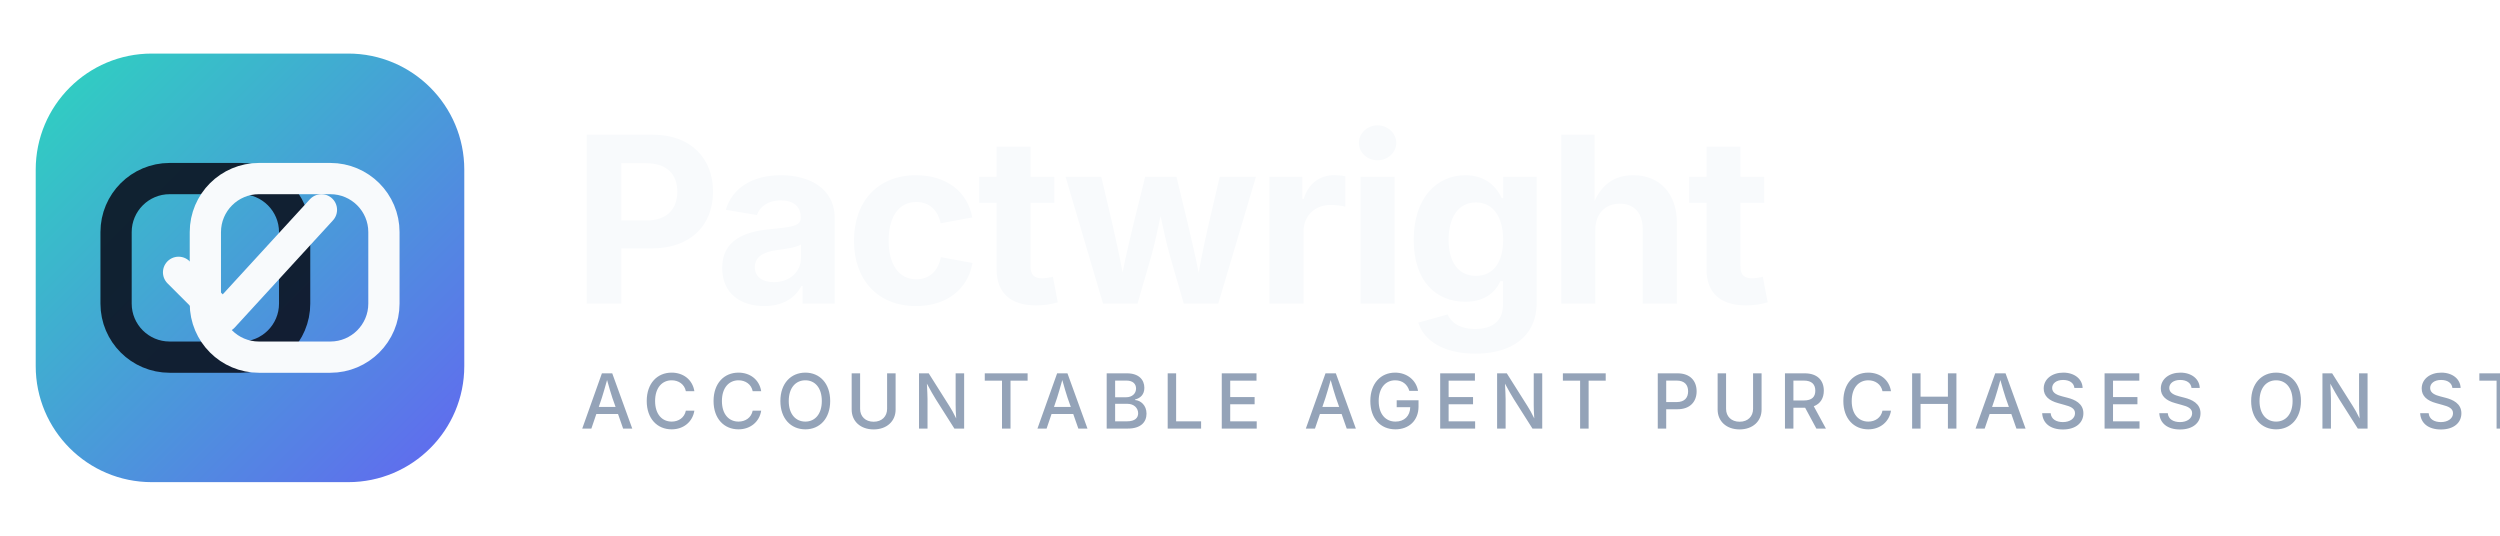
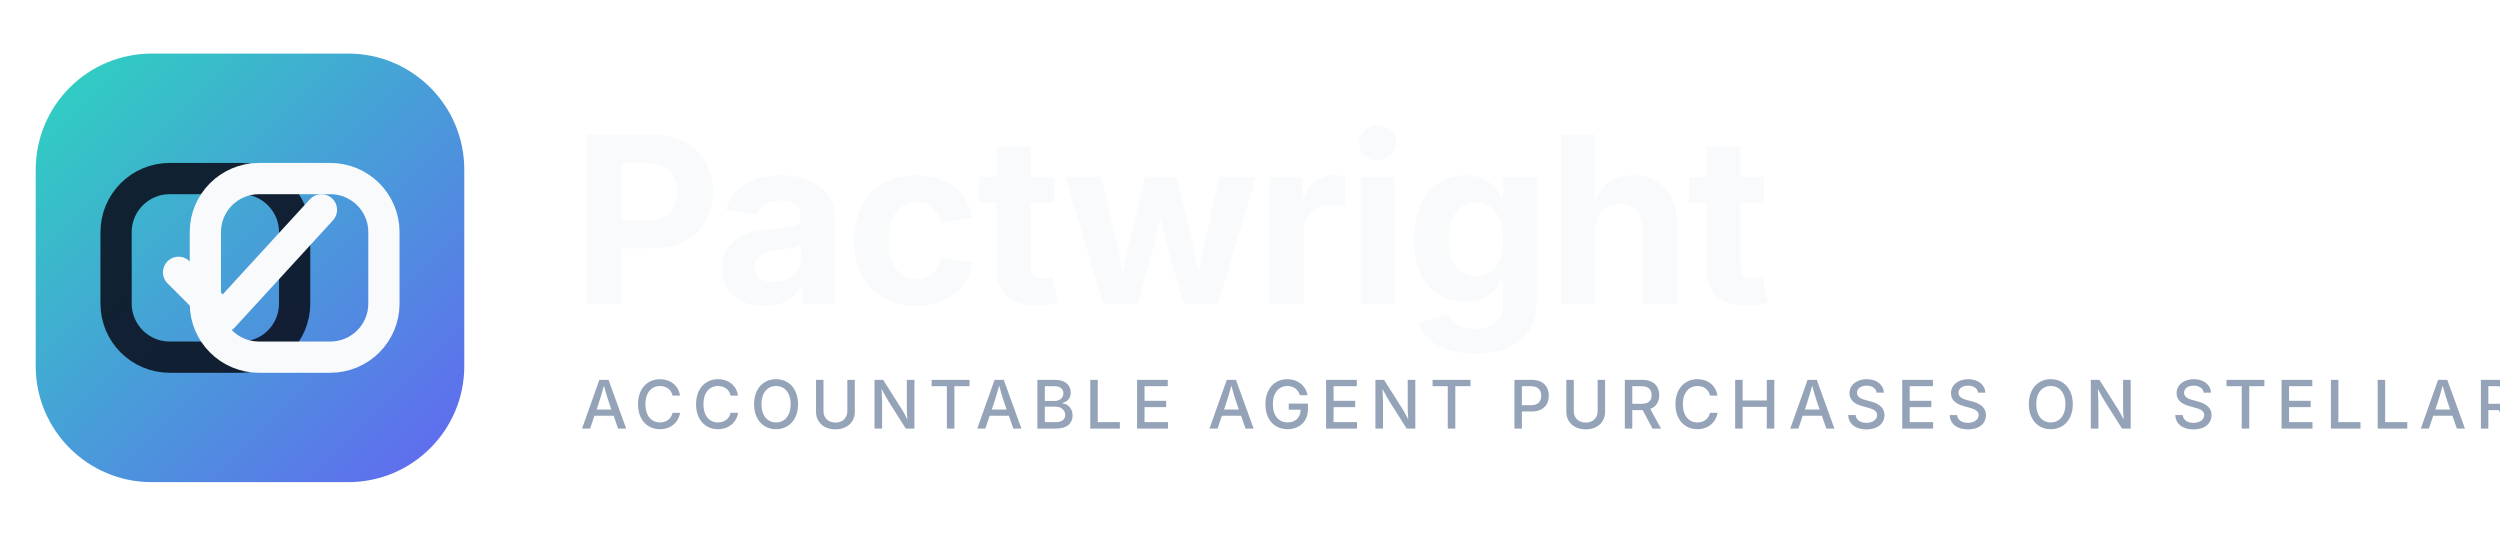
<svg xmlns="http://www.w3.org/2000/svg" width="560" height="120" viewBox="0 0 560 120" role="img" aria-label="Pactwright">
  <defs>
    <linearGradient id="g" x1="0" y1="0" x2="1" y2="1">
      <stop offset="0" stop-color="#2DD4BF" />
      <stop offset="1" stop-color="#6366F1" />
    </linearGradient>
  </defs>
  <rect x="8" y="12" width="96" height="96" rx="26" fill="url(#g)" />
  <rect x="26" y="40" width="40" height="40" rx="12" fill="none" stroke="#0B1220" stroke-width="7" opacity="0.9" />
  <rect x="46" y="40" width="40" height="40" rx="12" fill="none" stroke="#F8FAFC" stroke-width="7" />
  <path d="M40 61 l10 10 l22 -24" fill="none" stroke="#F8FAFC" stroke-width="7" stroke-linecap="round" stroke-linejoin="round" />
-   <text x="128" y="68" font-family="Inter, 'Segoe UI', Helvetica, Arial, sans-serif" font-size="52" font-weight="700" letter-spacing="-1" fill="#F8FAFC">Pactwright</text>
-   <text x="130" y="96" font-family="Inter, 'Segoe UI', Helvetica, Arial, sans-serif" font-size="17" font-weight="500" letter-spacing="2.5" fill="#94A3B8">ACCOUNTABLE AGENT PURCHASES ON STELLAR</text>
+   <text x="128" y="68" font-family="Inter, 'Segoe UI', Helvetica, Arial, sans-serif" font-size="52" font-weight="700" letter-spacing="-1" textLength="300" lengthAdjust="spacingAndGlyphs" fill="#F8FAFC">Pactwright</text>
+   <text x="130" y="96" font-family="Inter, 'Segoe UI', Helvetica, Arial, sans-serif" font-size="15" font-weight="500" letter-spacing="2" textLength="412" lengthAdjust="spacingAndGlyphs" fill="#94A3B8">ACCOUNTABLE AGENT PURCHASES ON STELLAR</text>
</svg>
